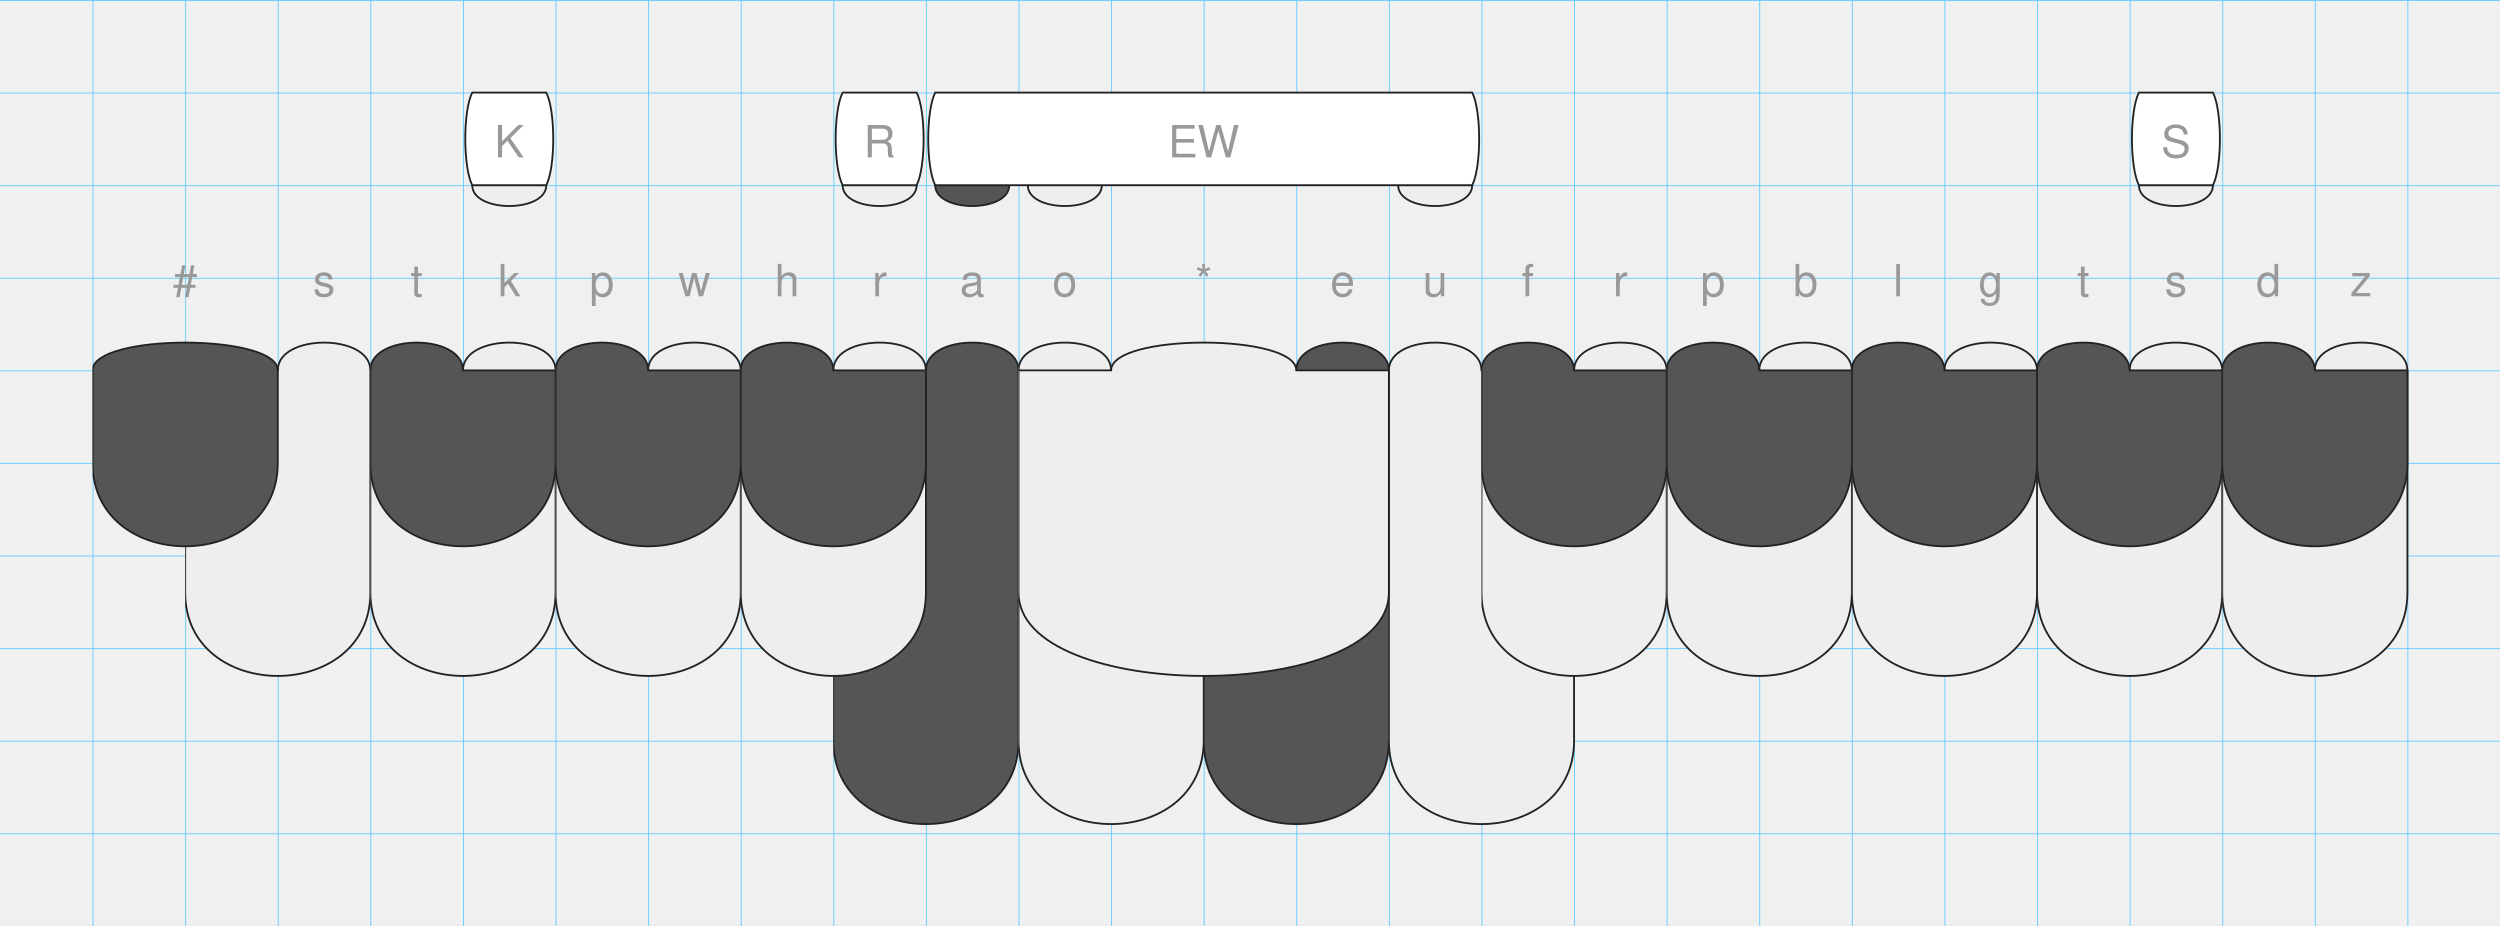
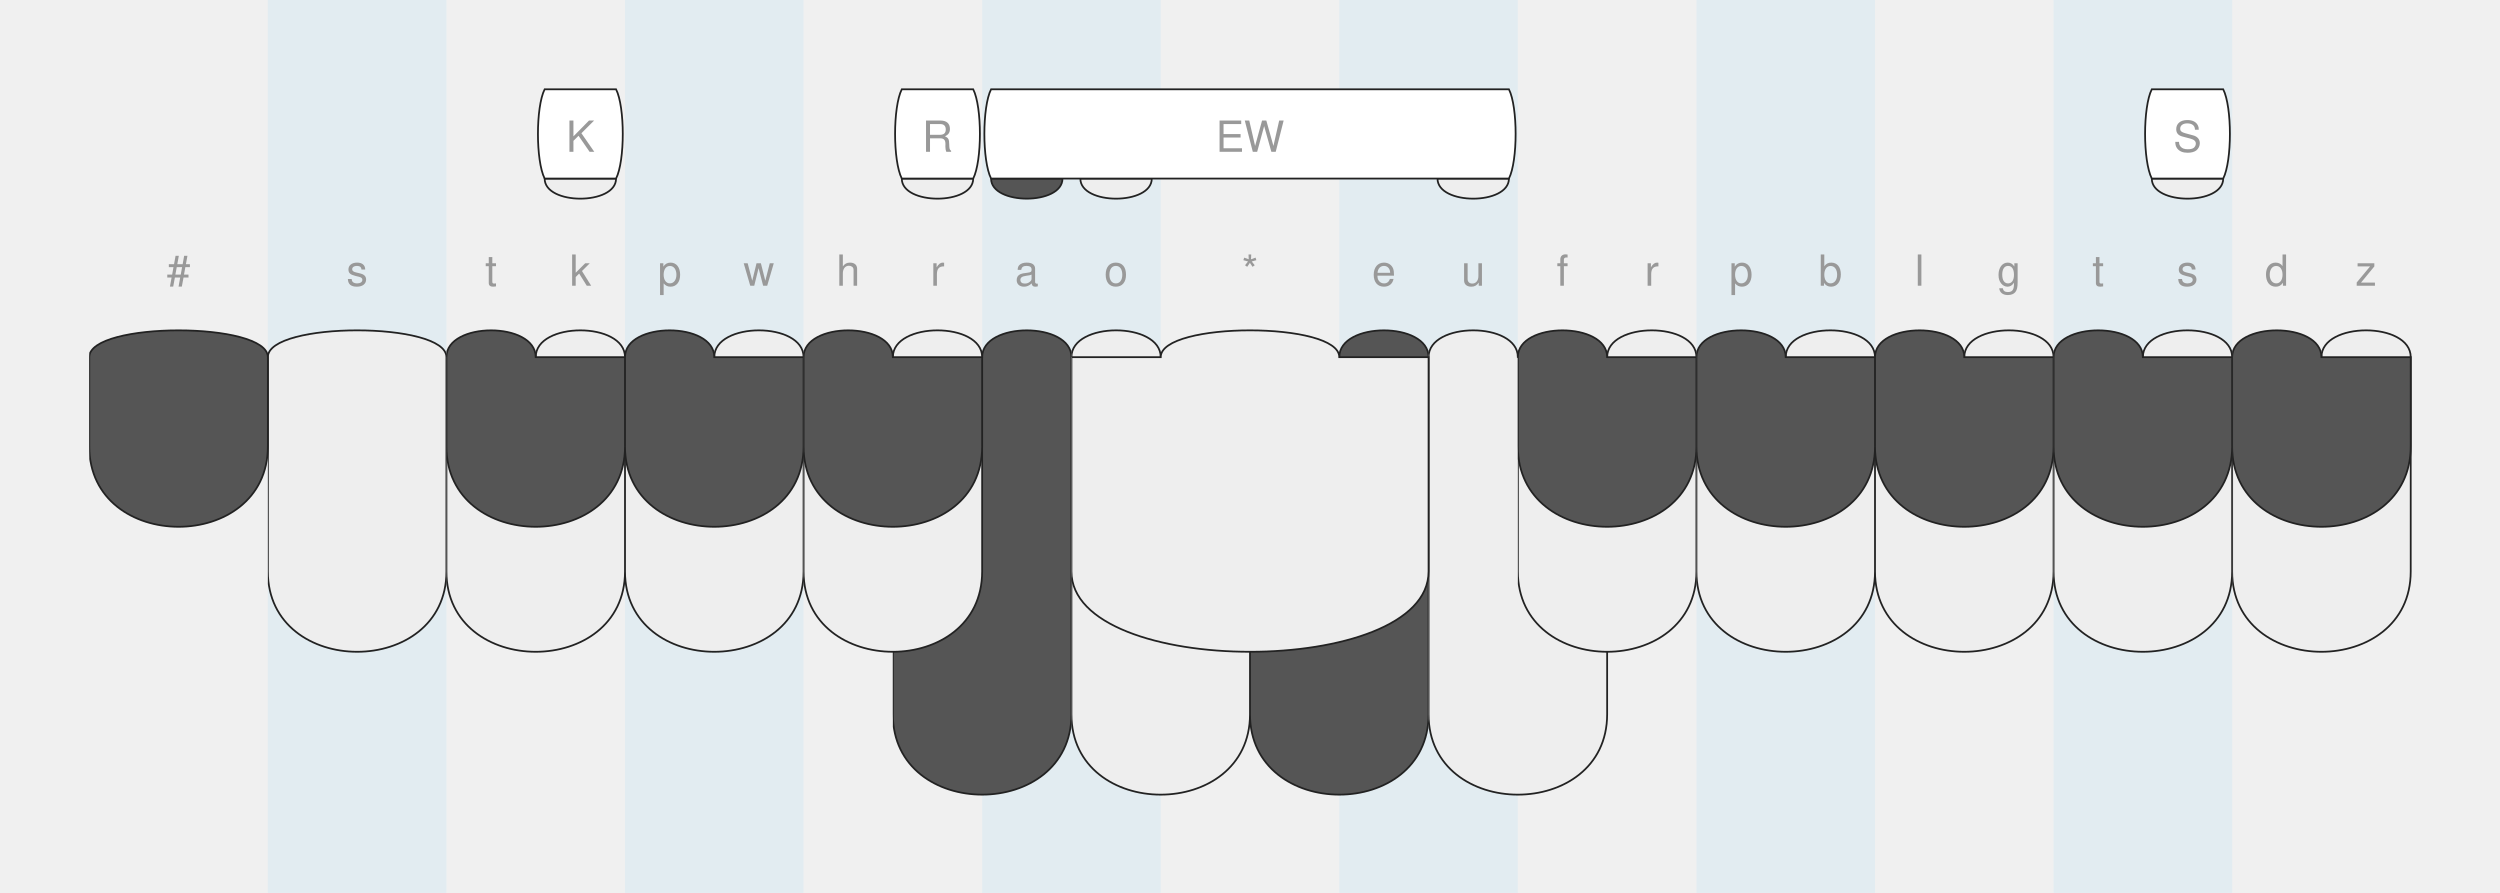
- <svg xmlns="http://www.w3.org/2000/svg" xmlns:xlink="http://www.w3.org/1999/xlink" version="1.1" baseProfile="full" viewBox="0 0 1350 500">
+ <svg xmlns="http://www.w3.org/2000/svg" xmlns:xlink="http://www.w3.org/1999/xlink" version="1.1" baseProfile="full" viewBox="0 0 1400 500">
  <style type="text/css">
    .rule-line {
-   stroke-width: 1;
+   stroke-width: 0;
  stroke: #66CCFF;
+ }
+ 
+ .finger-column {
+   fill: #66CCFF;
+   opacity: 0.1;
}

.stroked {
  stroke-width: 1;
  stroke: #222;
}

.darkFill {
  fill: #555;
}

.lightFill {
  fill: #eee;
}

.whiteFill {
  fill: #fff;
}

.buttonLabel {
  text-anchor: middle;
  text-transform: capitalize;
  font-family: Helvetica, Arial, sans-serif;
  font-size: 24px;
  fill: #999;
}

svg {
  /* border: 1px dotted white; */
}

  </style>
+   <symbol id="finger-column">
+     <rect x="0" y="0" width="100" height="500" />
+   </symbol>
+   <use xlink:href="#finger-column" transform="translate(150)" class="finger-column" />
+   <use xlink:href="#finger-column" transform="translate(350)" class="finger-column" />
+   <use xlink:href="#finger-column" transform="translate(550)" class="finger-column" />
+   <use xlink:href="#finger-column" transform="translate(750)" class="finger-column" />
+   <use xlink:href="#finger-column" transform="translate(950)" class="finger-column" />
+   <use xlink:href="#finger-column" transform="translate(1150)" class="finger-column" />
  <symbol id="vertical-rule">
    <path d="M0 0 V 10000" />
  </symbol>
  <use xlink:href="#vertical-rule" transform="translate(50)" class="rule-line" />
  <use xlink:href="#vertical-rule" transform="translate(100)" class="rule-line" />
  <use xlink:href="#vertical-rule" transform="translate(150)" class="rule-line" />
  <use xlink:href="#vertical-rule" transform="translate(200)" class="rule-line" />
  <use xlink:href="#vertical-rule" transform="translate(250)" class="rule-line" />
  <use xlink:href="#vertical-rule" transform="translate(300)" class="rule-line" />
  <use xlink:href="#vertical-rule" transform="translate(350)" class="rule-line" />
  <use xlink:href="#vertical-rule" transform="translate(400)" class="rule-line" />
  <use xlink:href="#vertical-rule" transform="translate(450)" class="rule-line" />
  <use xlink:href="#vertical-rule" transform="translate(500)" class="rule-line" />
  <use xlink:href="#vertical-rule" transform="translate(550)" class="rule-line" />
  <use xlink:href="#vertical-rule" transform="translate(600)" class="rule-line" />
  <use xlink:href="#vertical-rule" transform="translate(650)" class="rule-line" />
  <use xlink:href="#vertical-rule" transform="translate(700)" class="rule-line" />
  <use xlink:href="#vertical-rule" transform="translate(750)" class="rule-line" />
  <use xlink:href="#vertical-rule" transform="translate(800)" class="rule-line" />
  <use xlink:href="#vertical-rule" transform="translate(850)" class="rule-line" />
  <use xlink:href="#vertical-rule" transform="translate(900)" class="rule-line" />
  <use xlink:href="#vertical-rule" transform="translate(950)" class="rule-line" />
  <use xlink:href="#vertical-rule" transform="translate(1000)" class="rule-line" />
  <use xlink:href="#vertical-rule" transform="translate(1050)" class="rule-line" />
  <use xlink:href="#vertical-rule" transform="translate(1100)" class="rule-line" />
  <use xlink:href="#vertical-rule" transform="translate(1150)" class="rule-line" />
  <use xlink:href="#vertical-rule" transform="translate(1200)" class="rule-line" />
  <use xlink:href="#vertical-rule" transform="translate(1250)" class="rule-line" />
  <use xlink:href="#vertical-rule" transform="translate(1300)" class="rule-line" />
+   <use xlink:href="#vertical-rule" transform="translate(1350)" class="rule-line" />
  <symbol id="horizontal-rule">
    <path d="M0 0 H 10000" />
  </symbol>
  <use xlink:href="#horizontal-rule" transform="translate(0 0)" class="rule-line" />
  <use xlink:href="#horizontal-rule" transform="translate(0 50)" class="rule-line" />
  <use xlink:href="#horizontal-rule" transform="translate(0 100)" class="rule-line" />
  <use xlink:href="#horizontal-rule" transform="translate(0 150)" class="rule-line" />
  <use xlink:href="#horizontal-rule" transform="translate(0 200)" class="rule-line" />
  <use xlink:href="#horizontal-rule" transform="translate(0 250)" class="rule-line" />
  <use xlink:href="#horizontal-rule" transform="translate(0 300)" class="rule-line" />
  <use xlink:href="#horizontal-rule" transform="translate(0 350)" class="rule-line" />
  <use xlink:href="#horizontal-rule" transform="translate(0 400)" class="rule-line" />
  <use xlink:href="#horizontal-rule" transform="translate(0 450)" class="rule-line" />
  <use xlink:href="#horizontal-rule" transform="translate(0 500)" class="rule-line" />
  <symbol id="topRowPath">
    <path d="M 0.0 100 C 0.0 80.0 50.0 80.0 50.0 100 L 100.0 100 L 100.0 150 C 100.0 210.0 0.0 210.0 0.0 150 z" />
  </symbol>
  <symbol id="bottomRowPath">
    <path d="M 0.0 100 L 50.0 100 C 50.0 80.0 100.0 80.0 100.0 100 L 100.0 220 C 100.0 280.0 0.0 280.0 0.0 220 z" />
  </symbol>
+   <symbol id="doubleRowPath">
+     <path d="M 0.0 100 C 0.0 80.0 100.0 80.0 100.0 100 L 100.0 220 C 100.0 280.0 0.0 280.0 0.0 220 z" />
+   </symbol>
  <symbol id="thumbFirstPath">
    <path d="M 0.0 100 L 50.0 100 C 50.0 80.0 100.0 80.0 100.0 100 L 100.0 300 C 100.0 360.0 0.0 360.0 0.0 300 z" />
  </symbol>
  <symbol id="thumbSecondPath">
    <path d="M 0.0 100 C 0.0 80.0 50.0 80.0 50.0 100 L 100.0 100 L 100.0 300 C 100.0 360.0 0.0 360.0 0.0 300 z" />
  </symbol>
  <symbol id="starKeyPath">
    <path d="M 0.0 100 L 50.0 100 C 50.0 80.0 150.0 80.0 150.0 100 L 200.0 100 L 200.0 220 C 200.0 280.0 0.0 280.0 0.0 220 z" />
  </symbol>
  <symbol id="numberKeyPath">
    <path d="M 0.0 100 C 0.0 80.0 100.0 80.0 100.0 100 L 100.0 150 C 100.0 210.0 0.0 210.0 0.0 150 z" />
  </symbol>
  <symbol id="matcher-width-1">
    <path d="M 5.0 100 L 45.0 100 C 45.0 115.0 5.0 115.0 5.0 100 z" />
  </symbol>
  <symbol id="matcher-width-2">
    <path d="M 5.0 100 L 95.0 100 C 95.0 115.0 5.0 115.0 5.0 100 z" />
  </symbol>
  <symbol id="span-width-1">
    <path d="M 5.0 100 L 45.0 100 C 50.0 110 50.0 140 45.0 150 L 5.0 150 C  0 140 0 110 5.0 100 z" />
  </symbol>
  <symbol id="span-width-2">
    <path d="M 5.0 100 L 95.0 100 C 100.0 110 100.0 140 95.0 150 L 5.0 150 C  0 140 0 110 5.0 100 z" />
  </symbol>
  <symbol id="span-width-3">
    <path d="M 5.0 100 L 145.0 100 C 150.0 110 150.0 140 145.0 150 L 5.0 150 C  0 140 0 110 5.0 100 z" />
  </symbol>
  <symbol id="span-width-4">
    <path d="M 5.0 100 L 195.0 100 C 200.0 110 200.0 140 195.0 150 L 5.0 150 C  0 140 0 110 5.0 100 z" />
  </symbol>
  <symbol id="span-width-5">
    <path d="M 5.0 100 L 245.0 100 C 250.0 110 250.0 140 245.0 150 L 5.0 150 C  0 140 0 110 5.0 100 z" />
  </symbol>
  <symbol id="span-width-6">
    <path d="M 5.0 100 L 295.0 100 C 300.0 110 300.0 140 295.0 150 L 5.0 150 C  0 140 0 110 5.0 100 z" />
  </symbol>
  <symbol id="span-width-7">
    <path d="M 5.0 100 L 345.0 100 C 350.0 110 350.0 140 345.0 150 L 5.0 150 C  0 140 0 110 5.0 100 z" />
  </symbol>
  <symbol id="span-width-8">
    <path d="M 5.0 100 L 395.0 100 C 400.0 110 400.0 140 395.0 150 L 5.0 150 C  0 140 0 110 5.0 100 z" />
  </symbol>
  <symbol id="span-width-9">
    <path d="M 5.0 100 L 445.0 100 C 450.0 110 450.0 140 445.0 150 L 5.0 150 C  0 140 0 110 5.0 100 z" />
  </symbol>
  <symbol id="span-width-10">
    <path d="M 5.0 100 L 495.0 100 C 500.0 110 500.0 140 495.0 150 L 5.0 150 C  0 140 0 110 5.0 100 z" />
  </symbol>
  <symbol id="span-width-11">
    <path d="M 5.0 100 L 545.0 100 C 550.0 110 550.0 140 545.0 150 L 5.0 150 C  0 140 0 110 5.0 100 z" />
  </symbol>
  <symbol id="span-width-12">
    <path d="M 5.0 100 L 595.0 100 C 600.0 110 600.0 140 595.0 150 L 5.0 150 C  0 140 0 110 5.0 100 z" />
  </symbol>
  <symbol id="span-width-13">
    <path d="M 5.0 100 L 645.0 100 C 650.0 110 650.0 140 645.0 150 L 5.0 150 C  0 140 0 110 5.0 100 z" />
  </symbol>
  <symbol id="span-width-14">
    <path d="M 5.0 100 L 695.0 100 C 700.0 110 700.0 140 695.0 150 L 5.0 150 C  0 140 0 110 5.0 100 z" />
  </symbol>
  <symbol id="span-width-15">
    <path d="M 5.0 100 L 745.0 100 C 750.0 110 750.0 140 745.0 150 L 5.0 150 C  0 140 0 110 5.0 100 z" />
  </symbol>
  <g transform="translate(100 0)">
-     <use xlink:href="#thumbFirstPath" x="350.0" y="100" class="stroked darkFill" />
-     <use xlink:href="#thumbSecondPath" x="450.0" y="100" class="stroked lightFill" />
-     <use xlink:href="#thumbFirstPath" x="550.0" y="100" class="stroked darkFill" />
-     <use xlink:href="#thumbSecondPath" x="650.0" y="100" class="stroked lightFill" />
-     <use xlink:href="#bottomRowPath" x="0" y="100" class="stroked lightFill" />
-     <use xlink:href="#bottomRowPath" x="100" y="100" class="stroked lightFill" />
-     <use xlink:href="#bottomRowPath" x="200" y="100" class="stroked lightFill" />
-     <use xlink:href="#bottomRowPath" x="300" y="100" class="stroked lightFill" />
-     <use xlink:href="#starKeyPath" x="450.0" y="100" class="stroked lightFill" />
-     <use xlink:href="#bottomRowPath" x="700" y="100" class="stroked lightFill" />
-     <use xlink:href="#bottomRowPath" x="800" y="100" class="stroked lightFill" />
-     <use xlink:href="#bottomRowPath" x="900" y="100" class="stroked lightFill" />
-     <use xlink:href="#bottomRowPath" x="1000" y="100" class="stroked lightFill" />
-     <use xlink:href="#bottomRowPath" x="1100" y="100" class="stroked lightFill" />
+     <use xlink:href="#thumbFirstPath" x="400" y="100" class="stroked darkFill" />
+     <use xlink:href="#thumbSecondPath" x="500" y="100" class="stroked lightFill" />
+     <use xlink:href="#thumbFirstPath" x="600" y="100" class="stroked darkFill" />
+     <use xlink:href="#thumbSecondPath" x="700" y="100" class="stroked lightFill" />
+     <use xlink:href="#doubleRowPath" x="50.0" y="100" class="stroked lightFill" />
+     <use xlink:href="#bottomRowPath" x="150.0" y="100" class="stroked lightFill" />
+     <use xlink:href="#bottomRowPath" x="250.0" y="100" class="stroked lightFill" />
+     <use xlink:href="#bottomRowPath" x="350.0" y="100" class="stroked lightFill" />
+     <use xlink:href="#starKeyPath" x="500" y="100" class="stroked lightFill" />
+     <use xlink:href="#bottomRowPath" x="750.0" y="100" class="stroked lightFill" />
+     <use xlink:href="#bottomRowPath" x="850.0" y="100" class="stroked lightFill" />
+     <use xlink:href="#bottomRowPath" x="950.0" y="100" class="stroked lightFill" />
+     <use xlink:href="#bottomRowPath" x="1050.0" y="100" class="stroked lightFill" />
+     <use xlink:href="#bottomRowPath" x="1150.0" y="100" class="stroked lightFill" />
    <use xlink:href="#numberKeyPath" x="-50.0" y="100" class="stroked darkFill" />
-     <use xlink:href="#topRowPath" x="100" y="100" class="stroked darkFill" />
-     <use xlink:href="#topRowPath" x="200" y="100" class="stroked darkFill" />
-     <use xlink:href="#topRowPath" x="300" y="100" class="stroked darkFill" />
-     <use xlink:href="#topRowPath" x="700" y="100" class="stroked darkFill" />
-     <use xlink:href="#topRowPath" x="800" y="100" class="stroked darkFill" />
-     <use xlink:href="#topRowPath" x="900" y="100" class="stroked darkFill" />
-     <use xlink:href="#topRowPath" x="1000" y="100" class="stroked darkFill" />
-     <use xlink:href="#topRowPath" x="1100" y="100" class="stroked darkFill" />
+     <use xlink:href="#topRowPath" x="150.0" y="100" class="stroked darkFill" />
+     <use xlink:href="#topRowPath" x="250.0" y="100" class="stroked darkFill" />
+     <use xlink:href="#topRowPath" x="350.0" y="100" class="stroked darkFill" />
+     <use xlink:href="#topRowPath" x="750.0" y="100" class="stroked darkFill" />
+     <use xlink:href="#topRowPath" x="850.0" y="100" class="stroked darkFill" />
+     <use xlink:href="#topRowPath" x="950.0" y="100" class="stroked darkFill" />
+     <use xlink:href="#topRowPath" x="1050.0" y="100" class="stroked darkFill" />
+     <use xlink:href="#topRowPath" x="1150.0" y="100" class="stroked darkFill" />
    <text class="buttonLabel" y="160" x="0">
      <tspan>#</tspan>
    </text>
-     <text class="buttonLabel" y="160" x="75">
+     <text class="buttonLabel" y="160" x="100">
      <tspan>s</tspan>
    </text>
-     <text class="buttonLabel" y="160" x="125">
+     <text class="buttonLabel" y="160" x="175">
      <tspan>t</tspan>
    </text>
-     <text class="buttonLabel" y="160" x="175">
+     <text class="buttonLabel" y="160" x="225">
      <tspan>k</tspan>
    </text>
-     <text class="buttonLabel" y="160" x="225">
+     <text class="buttonLabel" y="160" x="275">
      <tspan>p</tspan>
    </text>
-     <text class="buttonLabel" y="160" x="275">
+     <text class="buttonLabel" y="160" x="325">
      <tspan>w</tspan>
    </text>
-     <text class="buttonLabel" y="160" x="325">
+     <text class="buttonLabel" y="160" x="375">
      <tspan>h</tspan>
    </text>
-     <text class="buttonLabel" y="160" x="375">
+     <text class="buttonLabel" y="160" x="425">
      <tspan>r</tspan>
    </text>
-     <text class="buttonLabel" y="160" x="425">
+     <text class="buttonLabel" y="160" x="475">
      <tspan>a</tspan>
    </text>
-     <text class="buttonLabel" y="160" x="475">
+     <text class="buttonLabel" y="160" x="525">
      <tspan>o</tspan>
    </text>
-     <text class="buttonLabel" y="160" x="550">
+     <text class="buttonLabel" y="160" x="600">
      <tspan>*</tspan>
    </text>
-     <text class="buttonLabel" y="160" x="625">
+     <text class="buttonLabel" y="160" x="675">
      <tspan>e</tspan>
    </text>
-     <text class="buttonLabel" y="160" x="675">
+     <text class="buttonLabel" y="160" x="725">
      <tspan>u</tspan>
    </text>
-     <text class="buttonLabel" y="160" x="725">
+     <text class="buttonLabel" y="160" x="775">
      <tspan>f</tspan>
    </text>
-     <text class="buttonLabel" y="160" x="775">
+     <text class="buttonLabel" y="160" x="825">
      <tspan>r</tspan>
    </text>
-     <text class="buttonLabel" y="160" x="825">
+     <text class="buttonLabel" y="160" x="875">
      <tspan>p</tspan>
    </text>
-     <text class="buttonLabel" y="160" x="875">
+     <text class="buttonLabel" y="160" x="925">
      <tspan>b</tspan>
    </text>
-     <text class="buttonLabel" y="160" x="925">
+     <text class="buttonLabel" y="160" x="975">
      <tspan>l</tspan>
    </text>
-     <text class="buttonLabel" y="160" x="975">
+     <text class="buttonLabel" y="160" x="1025">
      <tspan>g</tspan>
    </text>
-     <text class="buttonLabel" y="160" x="1025">
+     <text class="buttonLabel" y="160" x="1075">
      <tspan>t</tspan>
    </text>
-     <text class="buttonLabel" y="160" x="1075">
+     <text class="buttonLabel" y="160" x="1125">
      <tspan>s</tspan>
    </text>
-     <text class="buttonLabel" y="160" x="1125">
+     <text class="buttonLabel" y="160" x="1175">
      <tspan>d</tspan>
    </text>
-     <text class="buttonLabel" y="160" x="1175">
+     <text class="buttonLabel" y="160" x="1225">
      <tspan>z</tspan>
    </text>
    <g class="definition-chord" transform="translate(0 0)">
      <g class="chord-brick">
-         <use xlink:href="#matcher-width-1" x="1050" y="0" class="stroked lightFill" />
-         <use xlink:href="#span-width-1" x="1050" y="-50" class="stroked whiteFill" />
-         <text class="buttonLabel" x="1075.0" y="85">
+         <use xlink:href="#matcher-width-1" x="1100" y="0" class="stroked lightFill" />
+         <use xlink:href="#span-width-1" x="1100" y="-50" class="stroked whiteFill" />
+         <text class="buttonLabel" x="1125.0" y="85">
          <tspan>S</tspan>
        </text>
      </g>
      <g class="chord-brick">
-         <use xlink:href="#matcher-width-1" x="400" y="0" class="stroked darkFill" />
-         <use xlink:href="#matcher-width-1" x="450" y="0" class="stroked lightFill" />
-         <use xlink:href="#matcher-width-1" x="650" y="0" class="stroked lightFill" />
-         <use xlink:href="#span-width-6" x="400" y="-50" class="stroked whiteFill" />
-         <text class="buttonLabel" x="550.0" y="85">
+         <use xlink:href="#matcher-width-1" x="450" y="0" class="stroked darkFill" />
+         <use xlink:href="#matcher-width-1" x="500" y="0" class="stroked lightFill" />
+         <use xlink:href="#matcher-width-1" x="700" y="0" class="stroked lightFill" />
+         <use xlink:href="#span-width-6" x="450" y="-50" class="stroked whiteFill" />
+         <text class="buttonLabel" x="600.0" y="85">
          <tspan>EW</tspan>
        </text>
      </g>
      <g class="chord-brick">
-         <use xlink:href="#matcher-width-1" x="350" y="0" class="stroked lightFill" />
-         <use xlink:href="#span-width-1" x="350" y="-50" class="stroked whiteFill" />
-         <text class="buttonLabel" x="375.0" y="85">
+         <use xlink:href="#matcher-width-1" x="400" y="0" class="stroked lightFill" />
+         <use xlink:href="#span-width-1" x="400" y="-50" class="stroked whiteFill" />
+         <text class="buttonLabel" x="425.0" y="85">
          <tspan>R</tspan>
        </text>
      </g>
      <g class="chord-brick">
-         <use xlink:href="#matcher-width-1" x="150" y="0" class="stroked lightFill" />
-         <use xlink:href="#span-width-1" x="150" y="-50" class="stroked whiteFill" />
-         <text class="buttonLabel" x="175.0" y="85">
+         <use xlink:href="#matcher-width-1" x="200" y="0" class="stroked lightFill" />
+         <use xlink:href="#span-width-1" x="200" y="-50" class="stroked whiteFill" />
+         <text class="buttonLabel" x="225.0" y="85">
          <tspan>K</tspan>
        </text>
      </g>
    </g>
  </g>
</svg>
